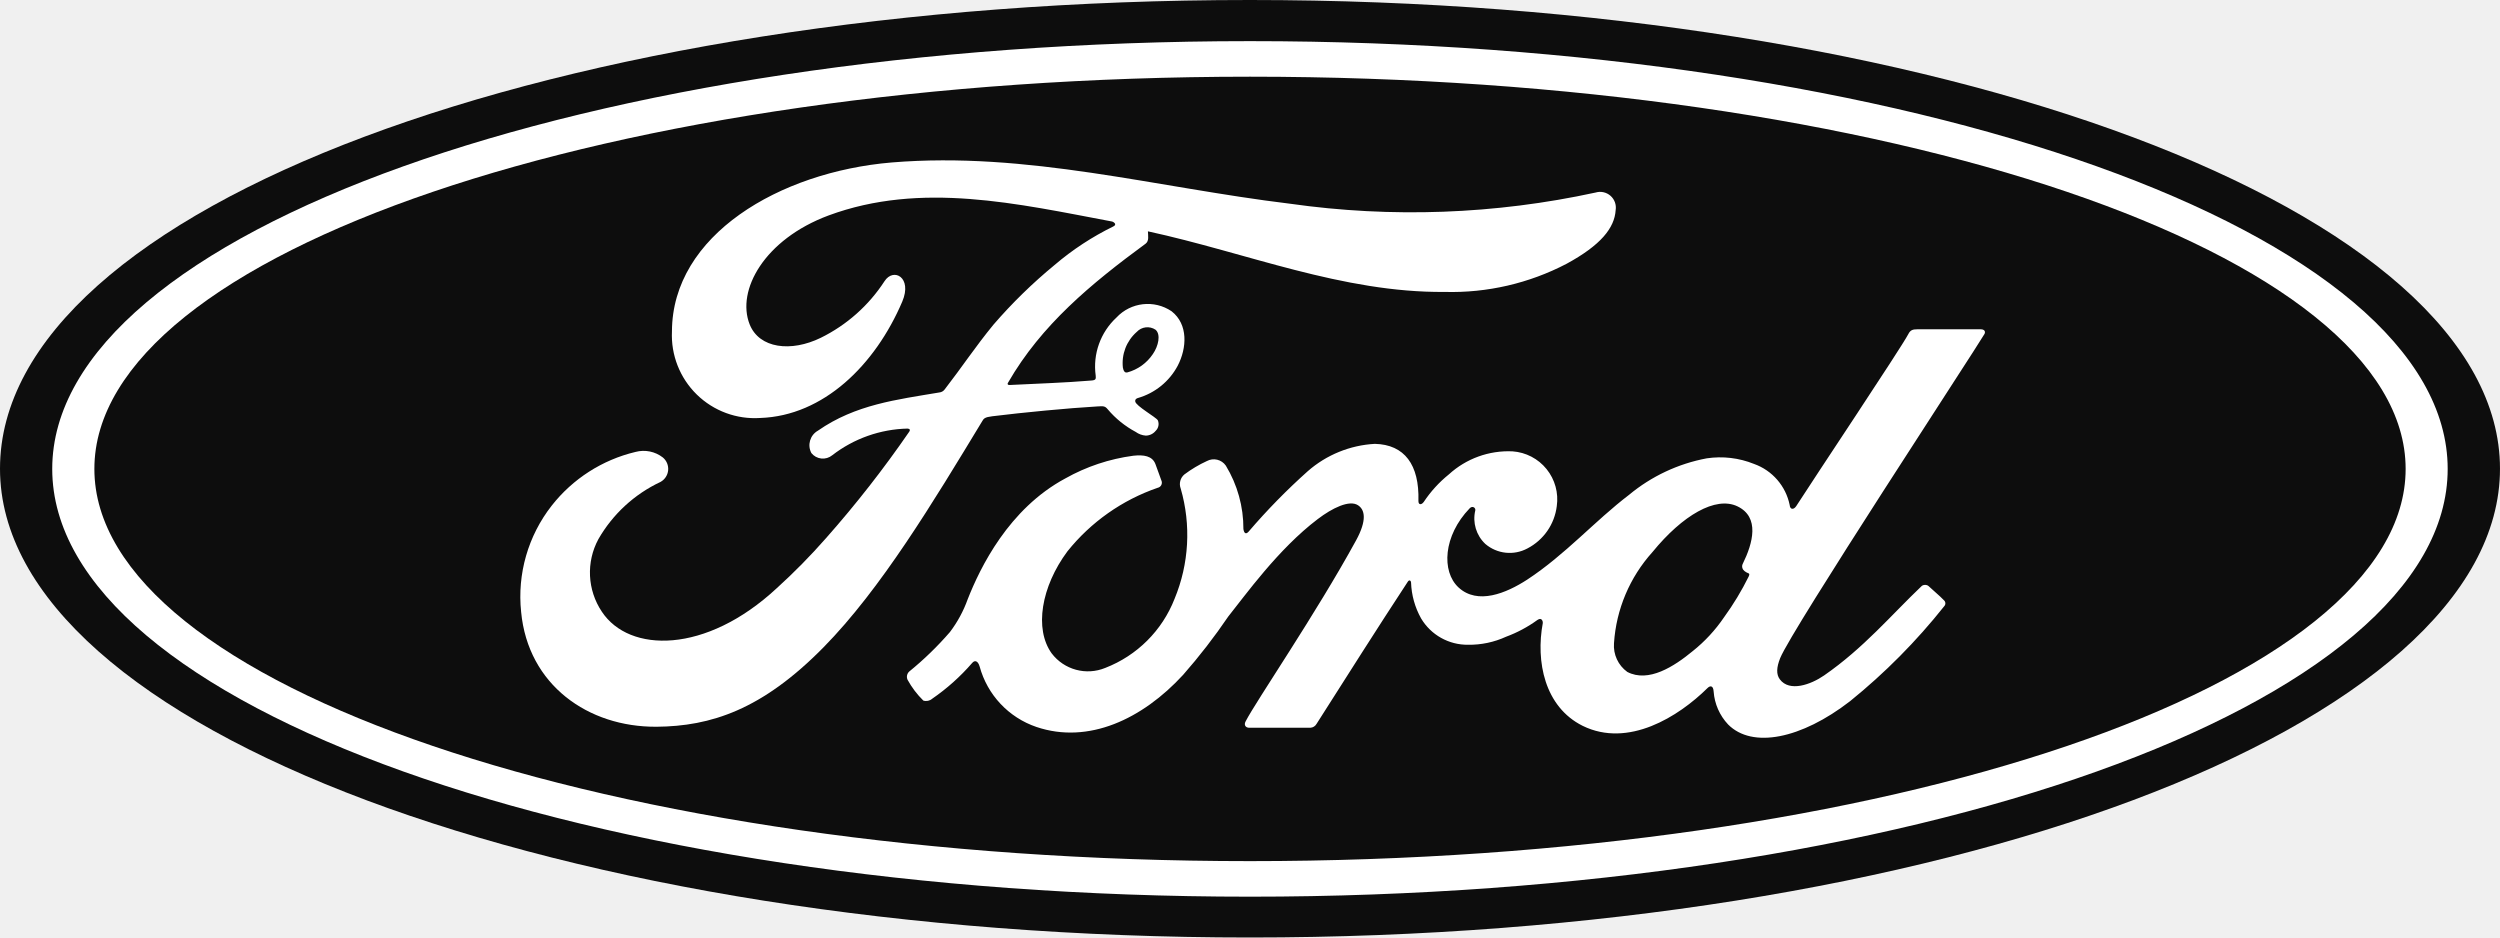
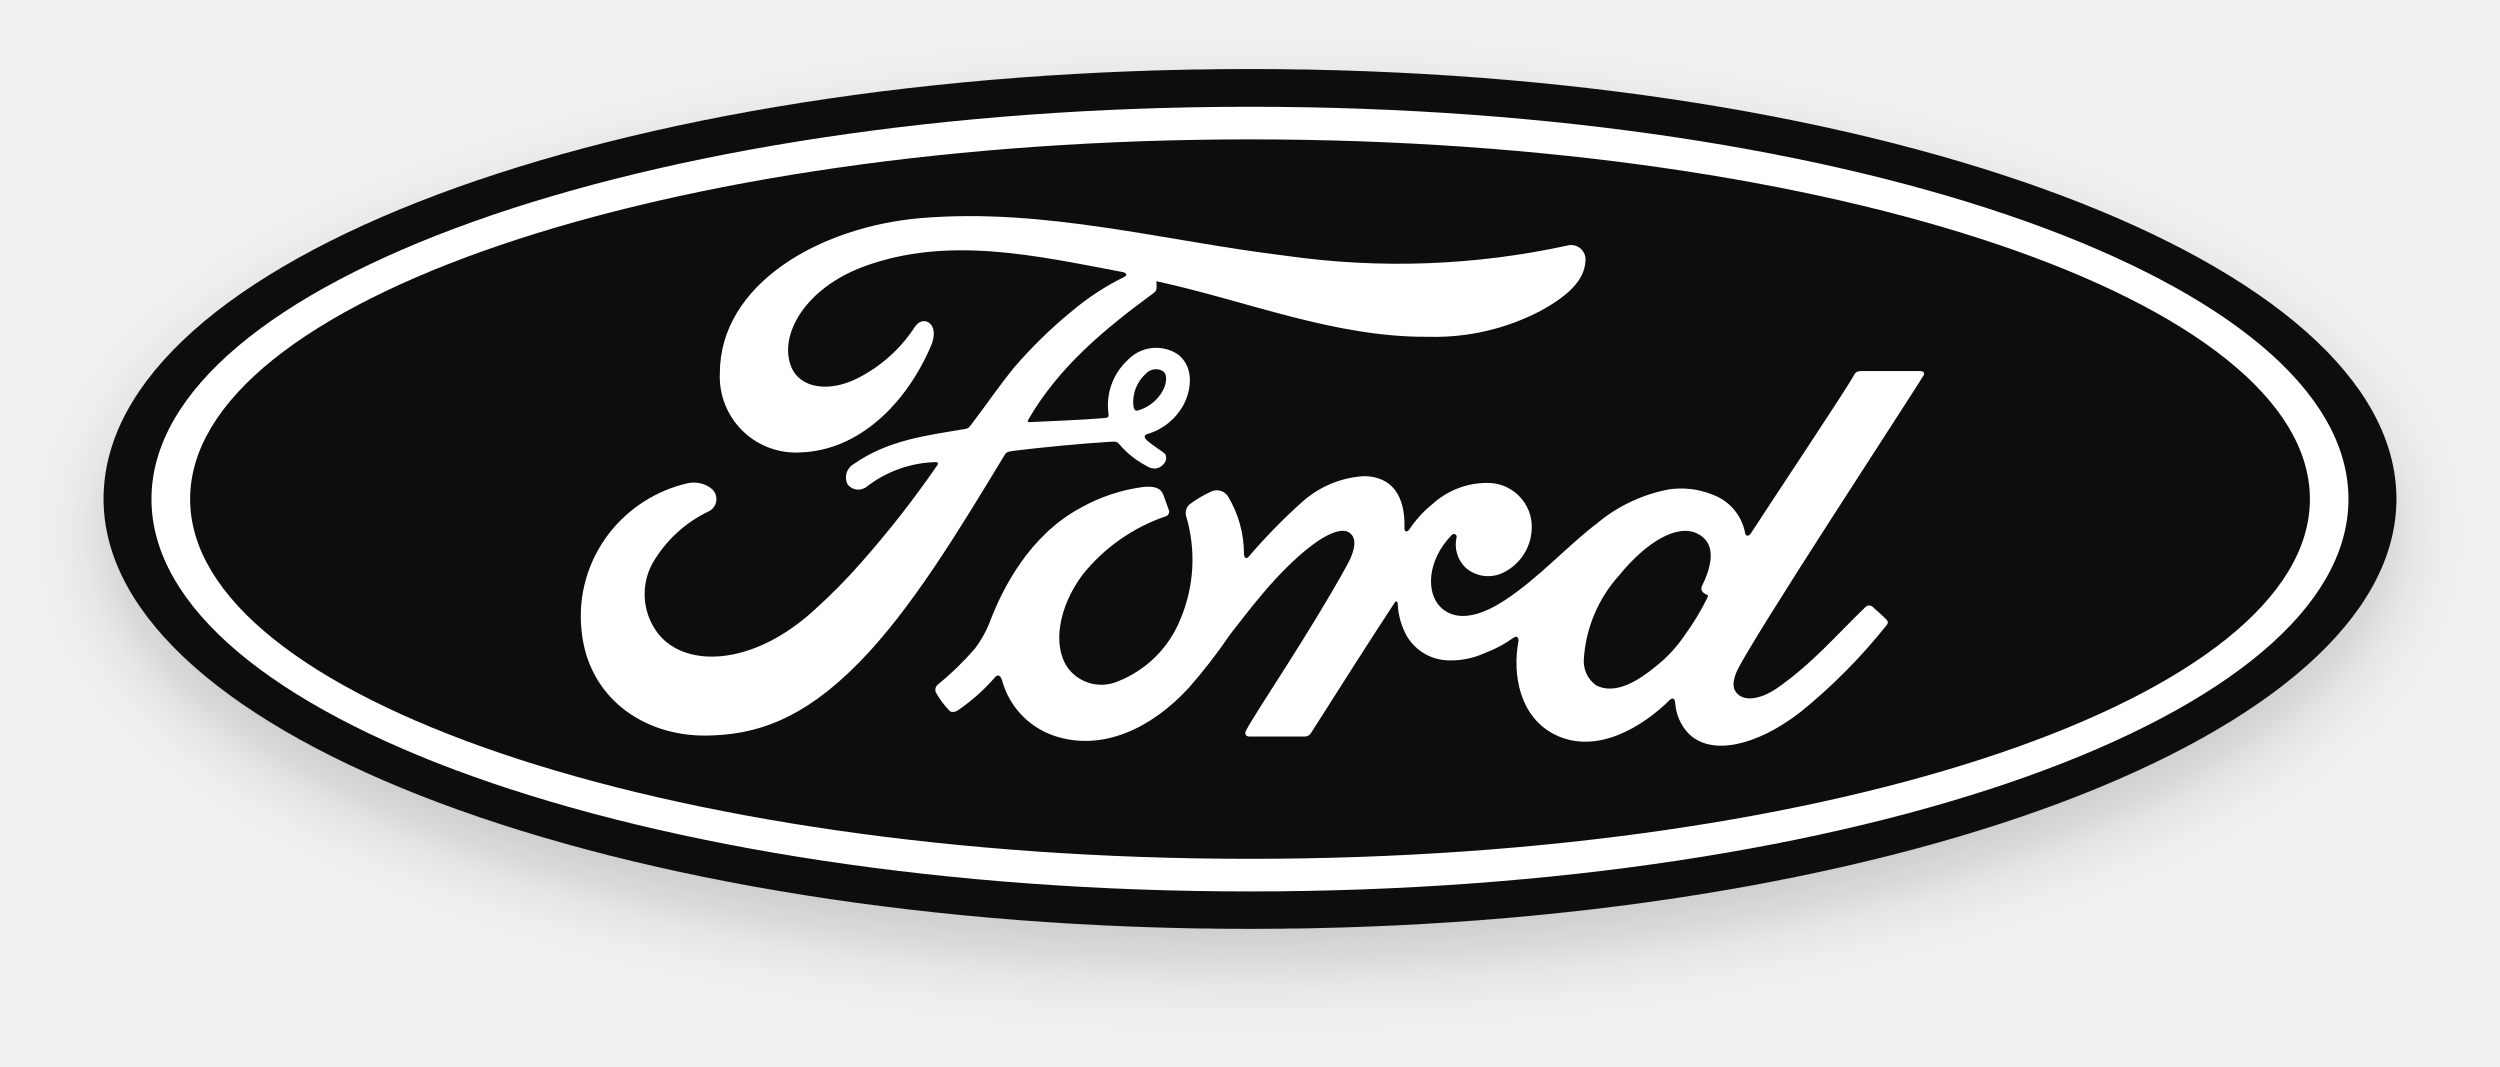
- <svg xmlns="http://www.w3.org/2000/svg" width="199.259" height="74.722" viewBox="0 0 199.259 74.722">
-   <g id="ford-logo-flat" transform="translate(-0.132 -0.132)">
-     <path id="Path_143" data-name="Path 143" d="M99.761.132C44.466.132.132,16.707.132,37.489c0,20.657,44.7,37.365,99.629,37.365s99.629-16.762,99.629-37.365S154.7.132,99.761.132" transform="translate(0 0)" fill="#0d0d0d" />
+ <svg xmlns="http://www.w3.org/2000/svg" width="217.259" height="92.722" viewBox="0 0 217.259 92.722">
+   <defs>
+     <filter id="Path_143" x="0" y="0" width="217.259" height="92.722" filterUnits="userSpaceOnUse">
+       <feOffset dy="3" input="SourceAlpha" />
+       <feGaussianBlur stdDeviation="3" result="blur" />
+       <feFlood flood-color="#0d0d0d" flood-opacity="0.161" />
+       <feComposite operator="in" in2="blur" />
+       <feComposite in="SourceGraphic" />
+     </filter>
+   </defs>
+   <g id="ford-logo-flat" transform="translate(8.868 5.868)">
+     <g transform="matrix(1, 0, 0, 1, -8.87, -5.87)" filter="url(#Path_143)">
+       <path id="Path_143-2" data-name="Path 143" d="M99.761.132C44.466.132.132,16.707.132,37.489c0,20.657,44.7,37.365,99.629,37.365s99.629-16.762,99.629-37.365S154.7.132,99.761.132" transform="translate(8.87 5.87)" fill="#0d0d0d" />
+     </g>
    <g id="Group_145" data-name="Group 145" transform="translate(4.294 3.411)">
      <path id="Path_144" data-name="Path 144" d="M74.837,22.1c.027.178.25.339.463.419.089.027.125.08.036.267a22.556,22.556,0,0,1-1.961,3.244,12.206,12.206,0,0,1-2.5,2.7c-1.479,1.221-3.52,2.54-5.213,1.658a2.58,2.58,0,0,1-1.06-2.29,12,12,0,0,1,3.066-7.263c2.4-2.941,5.044-4.474,6.773-3.645,1.8.864,1.23,2.941.428,4.572a.454.454,0,0,0-.036.339M94.121,3.478c.125-.232,0-.4-.294-.4H88.792c-.374,0-.57.053-.74.4-.579,1.105-7.619,11.647-8.929,13.7-.214.312-.49.267-.517-.089a4.41,4.41,0,0,0-2.843-3.279,7.218,7.218,0,0,0-3.77-.446A13.635,13.635,0,0,0,65.8,16.275c-2.727,2.076-5.079,4.768-8.127,6.764-1.666,1.078-3.939,2.023-5.463.615-1.372-1.274-1.221-4.117.891-6.309.223-.232.49-.036.446.169a2.78,2.78,0,0,0,.8,2.673,2.986,2.986,0,0,0,3.36.356,4.4,4.4,0,0,0,2.335-3.369,3.832,3.832,0,0,0-3.529-4.367,7.039,7.039,0,0,0-5.071,1.836,9.713,9.713,0,0,0-2,2.192c-.178.25-.437.267-.428-.089.08-2.869-1.105-4.482-3.475-4.536a8.845,8.845,0,0,0-5.338,2.174A50.4,50.4,0,0,0,35.484,19.2c-.187.214-.356.2-.419-.2a9.651,9.651,0,0,0-1.4-5.053,1.167,1.167,0,0,0-1.515-.365,9.821,9.821,0,0,0-1.782,1.06,1,1,0,0,0-.3,1.132,13.289,13.289,0,0,1-.49,8.787,9.68,9.68,0,0,1-5.525,5.507,3.629,3.629,0,0,1-4.269-1.158c-1.4-1.943-.838-5.32,1.257-8.136a15.82,15.82,0,0,1,7.191-5.062.417.417,0,0,0,.294-.588l-.472-1.3c-.25-.659-.936-.757-1.764-.668a15.1,15.1,0,0,0-5.418,1.809c-4.518,2.424-6.79,7.111-7.78,9.624a9.8,9.8,0,0,1-1.417,2.62,25.942,25.942,0,0,1-3.244,3.146.57.57,0,0,0-.134.659,7.12,7.12,0,0,0,1.257,1.658.737.737,0,0,0,.7-.143,16.815,16.815,0,0,0,3.181-2.843c.232-.285.481-.16.606.267a7.04,7.04,0,0,0,4.527,4.821c4.144,1.4,8.448-.624,11.692-4.153a47.3,47.3,0,0,0,3.6-4.652c1.337-1.666,3.983-5.382,7.129-7.762,1.158-.882,2.522-1.551,3.208-1.105.553.356.731,1.185-.151,2.8-3.208,5.864-7.931,12.743-8.8,14.419-.16.285-.018.517.285.517h4.866a.6.6,0,0,0,.5-.312c2.46-3.859,4.777-7.53,7.263-11.317.143-.232.267-.053.267.045a6.3,6.3,0,0,0,.8,2.869,4.3,4.3,0,0,0,3.743,2.1A7.022,7.022,0,0,0,56,27.583a10.387,10.387,0,0,0,2.5-1.337c.374-.258.446.178.428.241-.57,3.057.134,6.684,3.181,8.2,3.636,1.782,7.637-.731,9.945-3.012.223-.223.463-.2.49.276A4.281,4.281,0,0,0,73.7,34.579c1.925,1.934,5.819,1.158,9.722-1.862a48.652,48.652,0,0,0,7.5-7.566.327.327,0,0,0-.018-.472c-.356-.374-.882-.8-1.239-1.141a.441.441,0,0,0-.535,0c-2.433,2.317-4.625,4.946-7.78,7.129-1.069.74-2.763,1.337-3.529.312-.3-.4-.267-.954.027-1.693C78.767,27,93.355,4.779,94.121,3.469" transform="translate(59.877 19.888)" fill="#fff" />
      <path id="Path_145" data-name="Path 145" d="M52.82,18.113c.062.33.2.392.348.356A3.573,3.573,0,0,0,55.2,17.008c.446-.642.651-1.568.214-1.943a1.165,1.165,0,0,0-1.5.178,3.306,3.306,0,0,0-1.1,2.869M15.633,46.71C10.2,46.746,5.4,43.386,4.85,37.558a11.745,11.745,0,0,1,2.433-8.466,12.046,12.046,0,0,1,6.684-4.286,2.5,2.5,0,0,1,2.183.446,1.185,1.185,0,0,1-.187,1.943,11.2,11.2,0,0,0-4.955,4.563,5.6,5.6,0,0,0,.276,5.783c2.183,3.3,8.279,3.386,13.937-1.871a48.914,48.914,0,0,0,3.93-3.992,88.658,88.658,0,0,0,6.639-8.493c.036-.053.053-.125.036-.151-.027-.062-.071-.071-.169-.089a10.2,10.2,0,0,0-6.015,2.13,1.174,1.174,0,0,1-1.658-.178,1.33,1.33,0,0,1,.517-1.782c3.012-2.1,6.309-2.477,9.678-3.048a.6.6,0,0,0,.428-.241c1.381-1.782,2.424-3.377,3.894-5.169a40.221,40.221,0,0,1,4.866-4.75,22.257,22.257,0,0,1,4.687-3.074c.356-.178-.045-.4-.151-.4-7.441-1.4-15.167-3.208-22.555-.472-5.115,1.907-7.361,5.971-6.283,8.68.766,1.925,3.3,2.228,5.668,1.069A12.793,12.793,0,0,0,33.812,11.2c.713-1.114,2.237-.312,1.417,1.622C33.063,17.9,28.937,21.928,23.911,22.1a6.605,6.605,0,0,1-7.04-6.9c.018-7.664,8.555-12.708,17.511-13.465,10.8-.891,21.031,1.987,31.751,3.288a68.985,68.985,0,0,0,24.355-.891,1.255,1.255,0,0,1,1.6,1.4C92,6.956,90.9,8.329,88.18,9.808a19.823,19.823,0,0,1-9.713,2.246c-8.163.071-15.773-3.119-23.66-4.83.009.348.107.757-.178.98-4.367,3.208-8.314,6.479-10.961,11.068-.089.107-.036.214.116.2,2.3-.116,4.358-.178,6.505-.356.365-.027.383-.116.356-.392A5.32,5.32,0,0,1,52.3,14.094a3.406,3.406,0,0,1,4.393-.5c1.337,1.043,1.221,2.932.49,4.34a5.24,5.24,0,0,1-3.172,2.575s-.25.053-.214.276c.045.356,1.666,1.257,1.8,1.5a.757.757,0,0,1-.178.847,1.025,1.025,0,0,1-.784.374,1.561,1.561,0,0,1-.8-.294,7.628,7.628,0,0,1-2.228-1.8c-.214-.258-.321-.267-.829-.232-2.317.134-5.935.481-8.377.784-.6.071-.686.187-.8.392-3.9,6.434-8.074,13.376-12.654,18.028-4.9,4.981-8.983,6.291-13.314,6.327" transform="translate(32.524 7.935)" fill="#fff" />
      <path id="Path_146" data-name="Path 146" d="M96.067,3.334c-50.875,0-92.108,14.053-92.108,31.261S45.192,65.856,96.067,65.856s92.108-14.062,92.108-31.261S146.933,3.334,96.067,3.334m0,65.356C43.338,68.69.6,53.425.6,34.595S43.338.5,96.067.5s95.459,15.256,95.459,34.095S148.787,68.69,96.067,68.69" transform="translate(-0.599 -0.5)" fill="#fff" />
    </g>
  </g>
</svg>
